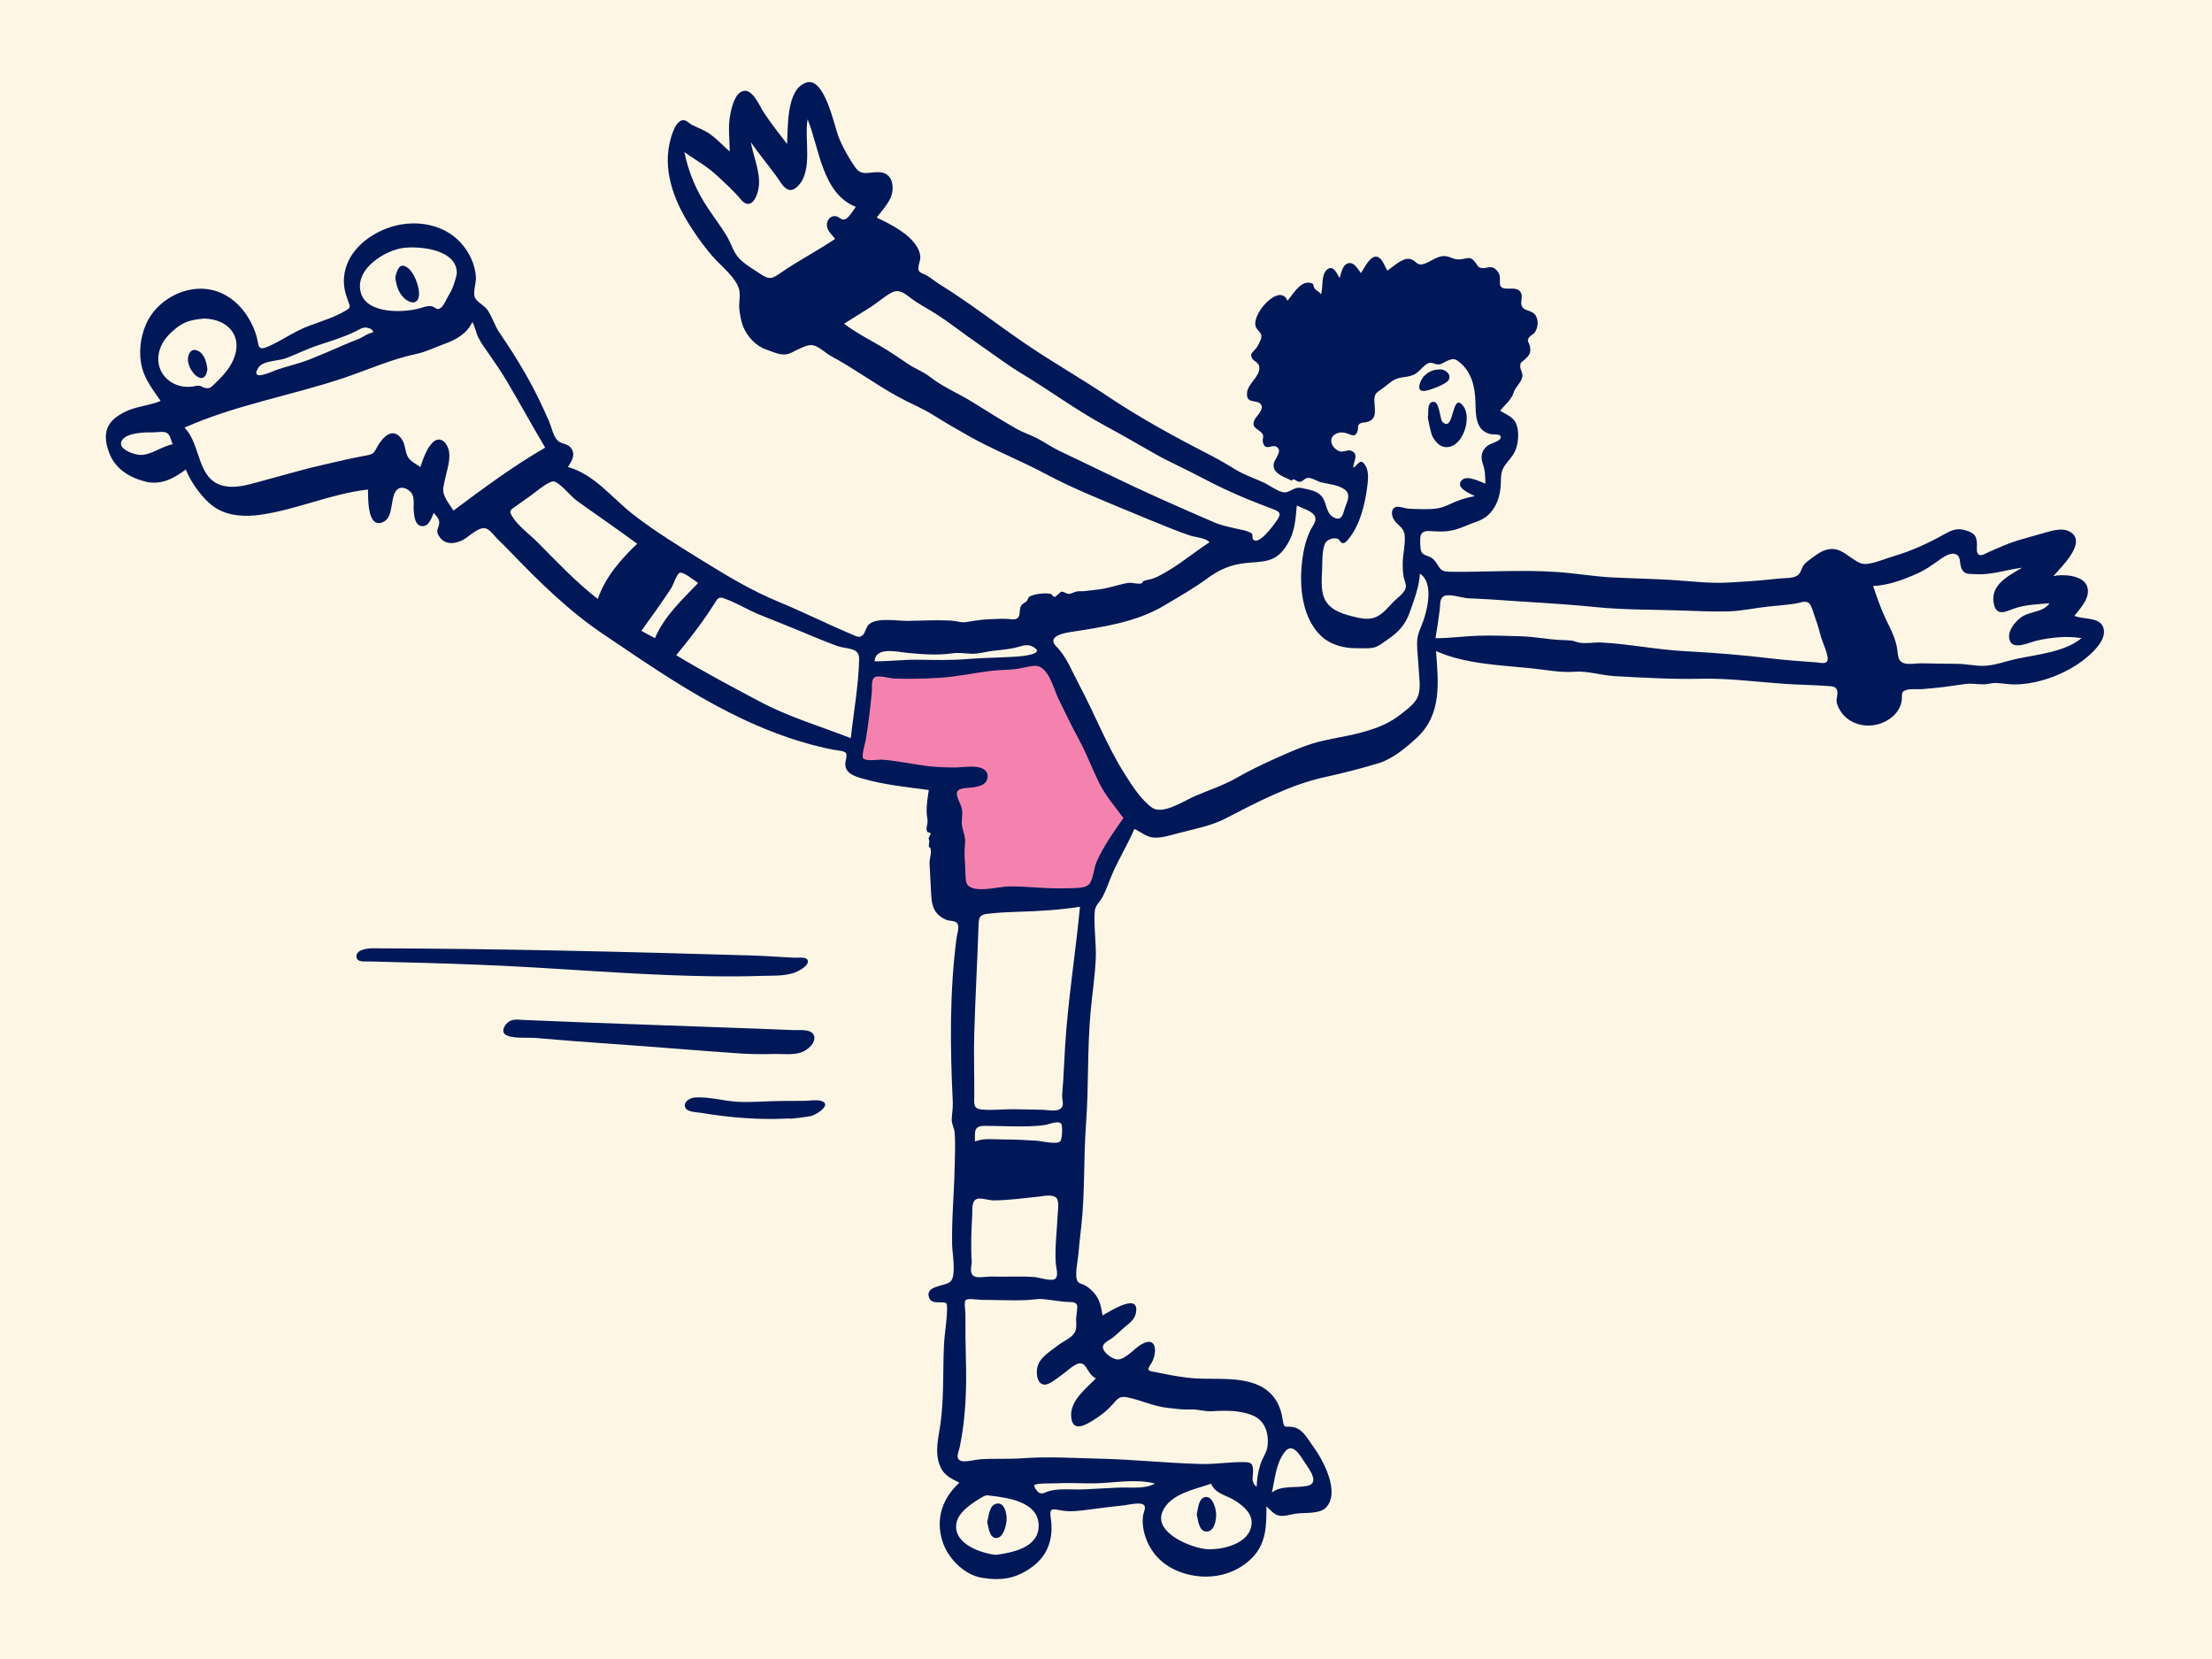
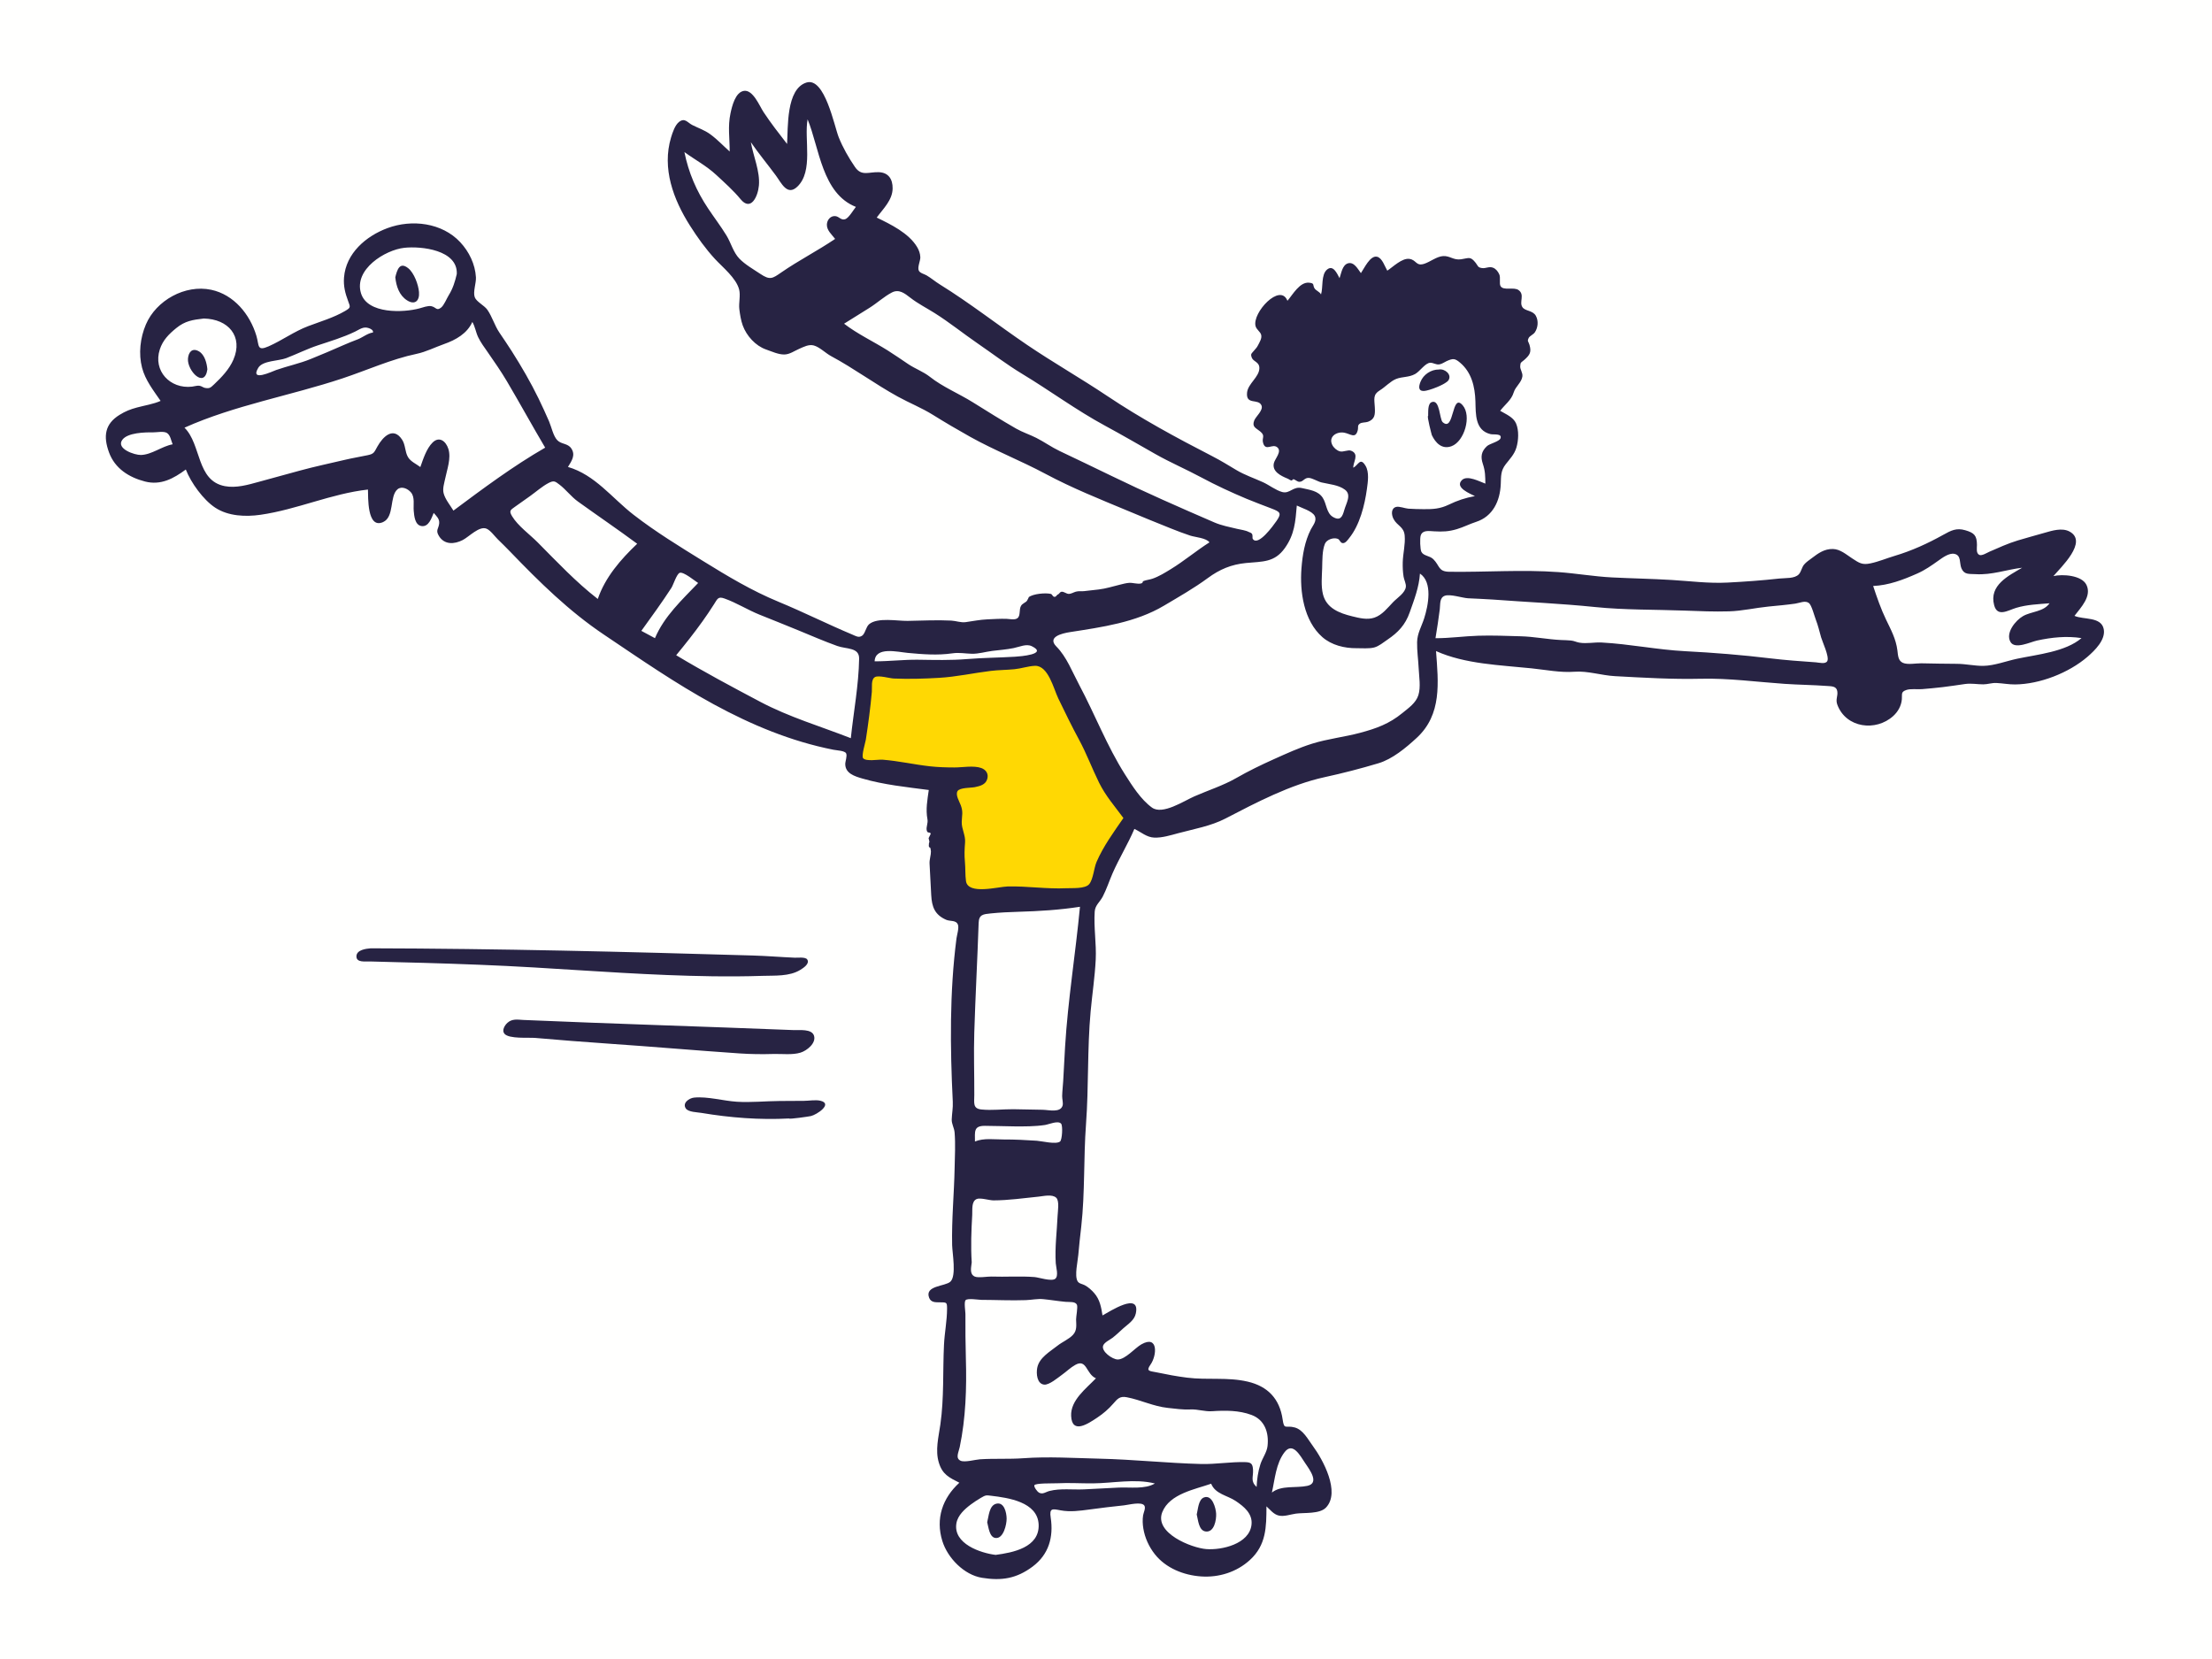
<svg xmlns="http://www.w3.org/2000/svg" viewBox="0 0 1024 768" version="1.1">
-   <g id="react-group-132" stroke="none" stroke-width="1" fill="#fef6e4" fill-rule="evenodd">
+   <g id="react-group-132" stroke="none" stroke-width="1" fill="#fffffe" fill-rule="evenodd">
    <g id="react-group-133">
      <rect id="react-rect-135" x="0" y="0" width="1024" height="768" />
-       <path d="M436.795,309.52 C426.166,310.199 415.45,309.922 404.812,309.584 C403.764,309.55 401.258,309.063 400.619,309.689 C399.885,310.41 400.041,314.384 399.919,315.368 C399.001,322.823 398.081,330.28 397.163,337.735 C396.74,341.159 396.318,344.583 395.896,348.006 C395.776,348.979 394.584,353.188 395.153,354.032 C396.188,355.568 403.599,355.919 405.552,356.295 L428.811,360.775 C431.001,361.197 436.591,361.296 437.607,363.026 C438.251,364.124 437.858,367.096 437.934,368.342 L438.566,378.619 C439.395,392.08 440.224,405.54 441.051,419 C457.513,417.677 473.974,416.354 490.433,415.03 C494.439,414.708 498.445,414.387 502.449,414.065 C503.403,413.988 505.401,414.189 506.18,413.662 C507.88,412.511 509.329,407.586 510.247,405.816 C512.584,401.305 514.922,396.794 517.26,392.282 C519.513,387.935 521.766,383.588 524.019,379.24 C524.596,378.128 526.035,376.271 526,375.055 C525.959,373.683 523.914,371.228 523.275,370.057 C521.403,366.622 519.531,363.187 517.658,359.752 C508.388,342.744 499.119,325.736 489.848,308.729 C489.378,307.867 488.329,304.732 487.41,304.256 C485.625,303.332 479.38,305.191 477.456,305.411 C463.936,306.954 450.38,308.654 436.795,309.52" id="react-path-136" fill="#f582ae" />
-       <g id="react-group-134" transform="translate(49, 38)" fill="#001858">
+       <path d="M436.795,309.52 C426.166,310.199 415.45,309.922 404.812,309.584 C403.764,309.55 401.258,309.063 400.619,309.689 C399.885,310.41 400.041,314.384 399.919,315.368 C399.001,322.823 398.081,330.28 397.163,337.735 C396.74,341.159 396.318,344.583 395.896,348.006 C395.776,348.979 394.584,353.188 395.153,354.032 C396.188,355.568 403.599,355.919 405.552,356.295 L428.811,360.775 C431.001,361.197 436.591,361.296 437.607,363.026 C438.251,364.124 437.858,367.096 437.934,368.342 L438.566,378.619 C439.395,392.08 440.224,405.54 441.051,419 C457.513,417.677 473.974,416.354 490.433,415.03 C494.439,414.708 498.445,414.387 502.449,414.065 C503.403,413.988 505.401,414.189 506.18,413.662 C507.88,412.511 509.329,407.586 510.247,405.816 C512.584,401.305 514.922,396.794 517.26,392.282 C519.513,387.935 521.766,383.588 524.019,379.24 C524.596,378.128 526.035,376.271 526,375.055 C525.959,373.683 523.914,371.228 523.275,370.057 C521.403,366.622 519.531,363.187 517.658,359.752 C508.388,342.744 499.119,325.736 489.848,308.729 C489.378,307.867 488.329,304.732 487.41,304.256 C485.625,303.332 479.38,305.191 477.456,305.411 C463.936,306.954 450.38,308.654 436.795,309.52" id="react-path-136" fill="#ffd803" />
+       <g id="react-group-134" transform="translate(49, 38)" fill="#272343">
        <path d="M231,242.303 C234.286,246.202 237.572,250.101 240.859,254 C249.572,243.245 258.286,232.49 267,221.735 C262.631,219.783 258.263,217.831 253.895,215.878 C250.018,214.146 250.513,214.97 248.06,218.404 C242.374,226.371 236.686,234.337 231,242.303" id="react-path-137" />
        <path d="M399.041,495.999 C399.027,501.666 399.014,507.333 399,513 C416.334,512.146 433.667,511.293 451,510.439 C450.213,508.062 449.425,505.684 448.638,503.308 C448.023,501.45 447.245,495.837 445.75,494.591 C444.116,493.23 436.933,494.634 434.739,494.713 C422.84,495.142 410.94,495.57 399.041,495.999" id="react-path-138" />
        <path d="M357.748,67 C337.499,79.792 317.25,92.585 297,105.378 C301.471,110.607 305.941,115.835 310.411,121.064 C311.482,122.317 311.672,123.11 312.897,122.988 C314.322,122.846 316.72,120.609 317.907,119.869 C332.262,110.934 346.616,102 360.97,93.066 C365.313,90.362 369.656,87.658 374,84.955 C368.583,78.97 363.165,72.985 357.748,67" id="react-path-139" />
        <path d="M828.225,266.944 C827.493,260.997 824.495,254.952 822.301,249.445 C819.716,242.955 816.993,236.52 814.205,230.116 C812.439,226.061 811.799,227.058 807.183,227.239 C801.788,227.449 796.393,227.661 791,227.872 C795.153,242.951 799.307,258.03 803.46,273.109 C804.179,275.719 805.341,285.505 807.607,286.826 C808.391,287.284 811.101,286.695 811.99,286.662 C814.535,286.566 817.079,286.471 819.624,286.376 C823.083,286.246 826.541,286.117 830,285.987 C829.518,279.633 829.003,273.27 828.225,266.944" id="react-path-140" />
        <path d="M485.636,648.752 C476.355,646.407 466.258,648.629 456.906,648.695 C451.397,648.734 445.9,648.366 440.393,648.65 C438.548,648.745 430.11,648.5 429.823,649.61 C429.602,650.461 431.28,652.607 431.93,652.961 C433.752,653.955 435.033,652.678 436.872,652.205 C441.854,650.919 447.68,651.712 452.8,651.468 C458.156,651.213 463.511,650.894 468.867,650.648 C474.203,650.402 481.011,651.509 485.636,648.752 M30.925,167.677 C30.213,166.045 29.92,163.456 28.284,162.434 C26.769,161.487 23.593,162.179 21.842,162.154 C18.118,162.104 10.033,162.248 7.6,165.638 C4.642,169.759 13.344,172.697 16.245,172.619 C21.287,172.482 25.875,168.609 30.925,167.677 M123.619,115.95 C124.003,114.906 122.656,114.216 121.683,113.884 C119.207,113.038 117.578,114.445 115.399,115.504 C109.897,118.177 103.915,119.944 98.127,121.875 C93.088,123.556 88.414,125.912 83.472,127.805 C79.969,129.147 72.575,128.886 70.558,132.272 C66.574,138.961 77.009,133.944 78.847,133.295 C84.123,131.435 89.739,130.288 94.91,128.162 C99.888,126.116 104.963,124.035 109.889,121.819 C112.136,120.808 114.371,119.95 116.662,119.067 C118.806,118.241 121.339,116.168 123.619,115.95 M274.19,231.883 C272.875,231.077 267.487,226.578 265.677,227.171 C264.263,227.636 262.681,232.804 261.8,234.161 C257.387,240.956 252.628,247.47 247.897,254.042 C249.996,255.172 252.096,256.3 254.196,257.429 C258.478,247.283 266.733,239.69 274.19,231.883 M355.891,268.147 C362.649,268.163 369.344,267.316 376.094,267.41 C383.658,267.515 391.09,267.72 398.646,267.103 C406.082,266.494 413.489,266.464 420.925,266.012 C423.263,265.87 436.287,264.876 428.658,261.152 C426.091,259.899 423.004,261.46 420.216,262.023 C416.986,262.675 413.726,262.919 410.461,263.312 C407.349,263.687 404.045,264.722 400.906,264.646 C397.613,264.565 395.141,263.977 391.831,264.453 C384.97,265.441 378.138,264.888 371.28,264.252 C366.551,263.813 356.17,261.154 355.891,268.147 M539.799,652.954 C544.149,649.446 551.028,650.965 556.196,649.847 C561.903,648.611 557.409,642.563 555.221,639.343 C552.94,635.985 549.505,629.275 545.67,634.244 C541.664,639.436 541.192,646.756 539.799,652.954 M402.884,500.542 C402.739,503.695 401.178,506.939 404.457,508.022 C407.604,509.06 413.006,507.482 416.267,507.201 C420.518,506.833 424.7,506.132 428.938,505.694 C430.829,505.499 432.73,505.354 434.632,505.528 C435.942,505.647 439.099,507.07 440.27,506.481 C441.708,505.758 442.405,501.857 441.23,500.353 C439.957,498.723 432.266,500.339 429.514,500.548 C420.549,501.227 411.811,500.141 402.884,500.542 M402.335,490.427 C406.463,488.727 411.366,489.523 415.712,489.499 C420.826,489.473 425.88,489.752 430.982,490.084 C433.239,490.231 439.823,491.904 441.717,490.459 C442.713,489.7 443.071,483.192 442.227,482.195 C440.849,480.565 436.525,482.526 434.754,482.791 C430.01,483.495 425.169,483.477 420.383,483.433 C415.903,483.393 411.41,483.194 406.933,483.184 C401.628,483.171 402.346,485.881 402.335,490.427 M260.351,223.613 C258.665,222.635 253.13,218.143 251.063,218.825 C249.304,219.405 247.436,224.767 246.386,226.451 C244.384,229.661 242.27,232.808 240.196,235.972 C238.87,237.995 235.335,241.65 235.939,244.384 C236.26,245.84 239.204,248.355 240.691,247.913 C242.225,247.458 244.752,241.752 245.603,240.626 C250.211,234.539 256.001,229.959 260.351,223.613 M797.031,230.204 C802.937,241.781 803.697,254.871 806.897,267.296 C807.642,270.188 808.79,273.042 809.422,275.951 C809.775,277.572 809.126,280.349 810.033,281.728 C812.305,285.182 822.812,284.085 825.079,281.045 C826.41,279.259 825.376,277.407 824.81,275.553 C824.044,273.049 824.411,270.868 823.967,268.369 C823.079,263.36 818.566,258.305 816.424,253.682 C814.085,248.631 813.01,242.555 809.659,238.044 C807.416,235.026 801.126,228.797 797.031,230.204 M411.9,681.804 C419.804,680.764 432.235,678.415 431.821,667.793 C431.409,657.236 417.568,655.361 409.863,654.435 C407.605,654.164 407.359,654.034 405.067,655.403 C403.491,656.344 401.922,657.349 400.453,658.445 C397.592,660.582 394.351,663.491 393.741,667.218 C392.191,676.684 404.965,680.964 411.9,681.804 M366.726,82.067 C370.312,82.447 365.542,78.962 364.638,78.54 C361.894,77.26 358.846,77.492 355.933,77.979 C348.885,79.157 342.647,85.074 336.624,88.733 C330.247,92.606 323.952,96.986 317.302,100.366 C314.262,101.913 311.748,103.225 309.222,105.532 C307.934,106.708 307.488,107.524 305.757,107.523 C304.797,107.523 302.657,105.28 301.635,106.578 C298.783,110.2 313.154,111.372 314.654,111.127 C322.147,109.901 328.648,107.058 335.077,103.202 C341.642,99.267 348.613,96.072 355.211,92.241 C358.062,90.584 360.504,88.388 363.105,86.42 C363.477,86.138 364.151,85.188 364.527,84.827 C365.132,85.005 365.638,84.848 366.045,84.357 C366.257,83.589 366.484,82.825 366.726,82.067 M511.681,648.851 C504.393,651.438 492.479,653.452 489.059,662.001 C485.186,671.686 502.596,678.591 509.428,679.117 C516.606,679.668 529.362,676.763 530.362,667.838 C530.937,662.701 526.864,659.422 523.058,656.86 C519.169,654.24 513.616,653.678 511.681,648.851 M45.332,109.457 C40.18,110.049 36.679,110.557 32.575,113.9 C29.17,116.675 26.364,119.478 24.977,123.759 C21.769,133.652 29.698,142.146 39.882,140.994 C41.005,140.867 42.102,140.452 43.242,140.566 C44.289,140.672 45.021,141.423 45.906,141.574 C47.992,141.928 48.396,141.562 50.108,139.939 C53.599,136.626 57.104,132.987 59.038,128.517 C63.695,117.752 56.691,109.65 45.332,109.457 M162.461,88.839 C162.961,77.698 146.001,75.867 138.181,76.714 C129.301,77.677 114.734,86.692 118.115,97.753 C121.092,107.488 137.884,106.746 145.141,104.767 C146.694,104.344 149.107,103.425 150.635,103.736 C152.93,104.201 153.041,106.09 155.204,104.38 C156.563,103.305 157.791,100.174 158.75,98.632 C160.663,95.56 161.651,92.356 162.461,88.839 M400.84,546.378 C400.606,548.763 399.695,551.83 402.263,552.966 C403.85,553.667 408.253,552.899 409.847,552.955 C416.501,553.192 423.33,552.663 429.943,553.191 C431.898,553.348 437.742,555.332 439.482,554.002 C441.183,552.701 439.855,548.633 439.742,546.812 C439.279,539.381 440.275,532.158 440.595,524.768 C440.68,522.783 441.499,517.961 439.978,516.491 C438.125,514.701 434.014,515.736 431.806,515.96 C424.918,516.657 417.831,517.679 410.906,517.694 C409.006,517.698 404.797,516.349 403.149,517.06 C400.616,518.152 401.212,521.963 401.073,524.396 C400.649,531.731 400.368,539.036 400.84,546.378 M245.972,213.718 C236.94,207.027 227.578,200.683 218.547,194.177 C215.331,191.861 212.94,188.554 209.927,186.294 C208.037,184.874 207.461,184.257 204.877,185.627 C201.892,187.211 199.117,189.698 196.363,191.663 C194.05,193.313 191.726,194.949 189.41,196.592 C187.264,198.114 186.545,198.46 188.066,200.988 C190.742,205.437 196.299,209.451 199.932,213.11 C208.898,222.138 217.655,231.479 227.729,239.278 C231.191,229.176 238.355,220.961 245.972,213.718 M347.217,57.777 C331.538,51.582 330.349,30.606 324.865,17.236 C323.167,26.389 327.672,41.265 320.066,48.453 C315.389,52.873 312.679,46.635 310.168,43.24 C306.343,38.069 302.238,33.126 298.587,27.825 C299.708,34.221 302.92,41.399 302.32,47.903 C301.848,53.009 298.584,60.004 293.834,54.213 C290.572,50.237 286.396,46.517 282.592,42.99 C278.019,38.75 272.801,36.011 267.83,32.395 C269.755,41.96 273.424,50.45 278.834,58.545 C281.609,62.699 284.646,66.688 287.266,70.944 C289.407,74.423 290.417,78.75 293.254,81.706 C295.904,84.467 299.801,86.671 302.974,88.792 C307.493,91.812 308.576,90.953 312.731,88.083 C320.774,82.529 329.507,78.082 337.602,72.598 C336.104,70.617 333.711,68.66 333.789,65.963 C333.852,63.78 335.523,61.793 337.759,62.054 C339.512,62.259 340.322,64.095 342.272,63.475 C343.921,62.951 346.174,59.015 347.217,57.777 M887.106,224.822 C879.84,225.679 873.057,228.268 865.61,227.796 C862.597,227.605 860.347,228.161 859.023,225.136 C857.966,222.72 859.048,219.048 855.727,218.39 C853.266,217.903 850.22,220.189 848.401,221.482 C845.132,223.807 842.235,225.87 838.534,227.512 C831.972,230.423 825.311,232.954 818.139,233.272 C819.875,238.541 821.702,243.818 824.105,248.826 C826.408,253.627 828.674,257.711 829.359,263.058 C829.652,265.347 829.652,267.841 831.898,268.847 C834.102,269.835 838.03,269.021 840.416,269.063 C845.879,269.161 851.345,269.289 856.808,269.302 C860.972,269.31 865.113,270.302 869.167,270.245 C874.207,270.172 879.91,267.981 884.825,266.941 C894.139,264.971 907.172,263.749 914.594,257.396 C907.724,256.315 900.726,257.051 893.977,258.531 C890.888,259.21 883.8,262.74 881.729,259.205 C879.262,254.994 884.09,249.18 887.497,247.224 C891.341,245.014 897.077,245.253 899.786,241.272 C894.669,241.704 889.278,241.893 884.331,243.398 C880.54,244.551 875.648,247.836 874.148,242.147 C871.717,232.931 880.768,228.56 887.106,224.822 M344.869,303.725 C346.153,291.525 348.509,279.196 348.718,266.913 C348.807,261.607 342.811,262.556 338.615,261.048 C332.515,258.857 326.536,256.263 320.546,253.791 C314.576,251.326 308.573,248.95 302.582,246.536 C297.143,244.346 291.923,241.033 286.439,239.086 C283.454,238.026 283.222,239.061 281.49,241.8 C279.805,244.465 278.035,247.073 276.203,249.638 C272.355,255.027 268.235,260.215 264.024,265.322 C276.694,272.95 289.92,280 302.994,286.913 C316.336,293.969 330.849,298.24 344.869,303.725 M615.527,257.444 C622.229,257.46 628.755,256.496 635.428,256.291 C642.024,256.089 648.403,256.378 654.945,256.55 C661.228,256.714 667.388,257.988 673.654,258.285 C675.178,258.357 676.762,258.351 678.277,258.52 C679.802,258.69 680.705,259.256 682.119,259.496 C685.595,260.086 688.979,259.251 692.486,259.438 C705.415,260.129 718.154,262.785 731.088,263.458 C744.382,264.151 757.359,265.183 770.593,266.777 C777.588,267.62 784.594,268.115 791.621,268.608 C793.061,268.709 796.147,269.616 796.936,267.972 C797.895,265.976 794.643,259.155 794.043,257.042 C793.266,254.295 792.626,251.487 791.581,248.823 C790.969,247.267 789.679,242.185 788.438,241.197 C786.707,239.82 784.122,241.143 782.102,241.435 C778.009,242.026 773.848,242.379 769.733,242.784 C763.64,243.387 757.543,244.826 751.455,245.009 C744.582,245.214 737.744,244.92 730.88,244.664 C717.131,244.149 703.051,244.415 689.373,243.011 C673.568,241.387 657.69,240.728 641.847,239.536 C638.092,239.253 634.326,239.182 630.567,238.956 C627.879,238.795 622.389,236.908 619.877,237.783 C617.324,238.673 617.808,241.694 617.519,244.042 C616.968,248.522 616.254,252.989 615.527,257.444 M450.951,381.775 C441.414,383.241 432.057,383.815 422.416,384.092 C418.163,384.214 413.938,384.418 409.702,384.844 C406.161,385.2 404.175,385.355 404.045,389.232 C403.468,406.239 402.544,423.062 402.021,440.075 C401.725,449.681 402.066,459.298 402.032,468.907 C402.019,472.554 401.272,475.183 405.28,475.609 C410.15,476.126 415.259,475.447 420.158,475.493 C424.668,475.537 429.179,475.647 433.688,475.746 C436.584,475.808 441.952,477.249 442.925,473.743 C443.234,472.621 442.676,470.652 442.705,469.412 C442.759,467.105 443.044,464.774 443.183,462.467 C443.502,457.175 443.734,451.878 444.056,446.586 C445.371,424.904 448.906,403.4 450.951,381.775 M341.748,111.849 C348.039,116.675 355.194,119.996 361.919,124.217 C365.143,126.241 368.255,128.412 371.414,130.533 C374.663,132.716 378.438,134.039 381.509,136.463 C387.45,141.157 394.802,144.147 401.329,148.219 C407.962,152.358 414.573,156.503 421.356,160.391 C424.358,162.112 427.64,163.146 430.719,164.698 C434.408,166.559 437.756,168.997 441.497,170.775 C449.504,174.584 457.5,178.396 465.473,182.278 C481.125,189.897 497.168,196.937 513.146,203.841 C516.551,205.312 520.131,205.958 523.72,206.827 C525.415,207.237 527.564,207.45 529.092,208.265 C529.566,208.519 530.069,208.555 530.447,208.981 C531.168,209.799 530.556,210.944 531,211.552 C533.487,214.958 540.397,205.387 542.005,203.068 C544.486,199.484 543.479,198.904 539.647,197.417 C535.782,195.917 531.881,194.503 528.057,192.901 C521.015,189.949 513.811,186.609 507.082,182.993 C500.084,179.231 492.796,176.125 485.871,172.201 C478.104,167.801 470.398,163.311 462.544,159.066 C449.291,151.905 437.117,142.876 424.242,135.103 C417.132,130.812 410.45,125.705 403.572,120.98 C396.859,116.369 390.497,111.22 383.642,106.912 C379.871,104.542 375.95,102.57 372.426,99.833 C369.792,97.788 367.164,95.689 363.863,97.406 C360.295,99.261 356.928,102.38 353.463,104.534 C349.554,106.966 345.652,109.41 341.748,111.849 M633.784,191.662 C631.744,190.593 624.246,187.741 627.766,184.246 C630.271,181.759 636.193,185.064 638.621,185.886 C638.57,182.448 638.575,180.076 637.469,176.798 C636.357,173.504 636.665,171.013 639.375,168.516 C640.614,167.374 645.109,166.389 645.63,164.891 C646.441,162.563 642.408,163.302 641.032,162.976 C633.759,161.256 634.199,153.632 634.018,147.795 C633.805,140.932 632.199,134.333 626.896,129.873 C624.5,127.858 623.636,127.855 620.684,129.178 C619.597,129.665 618.617,130.45 617.417,130.666 C615.72,130.971 614.582,129.865 613.072,129.94 C610.732,130.056 608.343,133.927 606.065,135.164 C603.115,136.766 600.211,136.288 597.296,137.434 C594.703,138.453 592.197,141.219 589.778,142.69 C586.485,144.693 587.235,146.658 587.446,150.594 C587.621,153.877 587.516,156.031 584.287,157.249 C583.246,157.642 581.415,157.465 580.529,158.097 C579.22,159.03 579.929,159.731 579.508,161.292 C578.439,165.239 576.175,162.83 573.285,162.303 C569.765,161.66 565.888,164.144 567.727,167.922 C568.384,169.274 569.797,170.505 571.21,170.926 C572.882,171.423 574.968,170.054 576.511,170.672 C580.444,172.248 577.3,175.982 577.488,178.526 C579.875,177.231 580.686,173.518 583.154,177.634 C584.936,180.608 584.227,185.127 583.784,188.374 C582.757,195.888 580.453,205.092 575.566,211.119 C574.862,211.987 573.811,213.618 572.488,213.412 C571.387,213.242 571.255,211.814 570.304,211.449 C568.263,210.663 565.137,211.827 564.355,213.717 C563.034,216.911 563.172,221.598 563.068,224.978 C562.947,228.87 562.49,233.272 563.434,237.089 C565.046,243.608 571.111,245.878 577.01,247.318 C580.298,248.119 583.902,249.055 587.23,247.928 C590.86,246.699 593.355,243.401 595.914,240.739 C597.838,238.738 601.571,236.461 601.822,233.566 C601.94,232.212 600.976,230.344 600.757,228.957 C600.408,226.755 600.31,224.53 600.368,222.301 C600.476,218.209 601.621,214.048 601.272,209.955 C600.912,205.768 597.8,205.467 596.105,202.242 C595.095,200.318 594.858,197.322 597.314,196.667 C598.742,196.287 601.415,197.37 602.961,197.48 C605.32,197.648 607.709,197.685 610.074,197.708 C614.433,197.753 617.717,197.529 621.663,195.631 C625.723,193.679 629.35,192.461 633.784,191.662 M532.722,650.362 C532.886,646.793 533.383,643.224 534.488,639.817 C535.428,636.921 537.444,634.386 537.784,631.394 C538.491,625.15 536.421,619.283 530.403,617.031 C524.566,614.846 518.243,614.881 512.15,615.291 C508.611,615.529 505.613,614.318 502.141,614.478 C498.486,614.647 495.261,614.145 491.631,613.761 C484.89,613.044 479.145,610.076 472.598,608.82 C469.394,608.206 468.286,609.573 466.326,611.828 C464.166,614.311 461.734,616.4 458.997,618.224 C454.791,621.028 447.265,626.179 446.864,617.487 C446.527,610.191 453.834,604.786 458.346,600.061 C453.775,598.119 454.166,590.905 448.855,593.808 C446.551,595.068 444.731,596.931 442.602,598.442 C440.81,599.714 436.698,603.255 434.341,602.979 C431.015,602.59 430.659,597.863 431.158,595.24 C432.063,590.476 437.042,587.734 440.577,584.936 C442.712,583.245 445.907,581.914 447.722,579.929 C449.651,577.818 449.222,575.453 449.157,572.801 C449.128,571.594 450.033,567.048 449.541,566.006 C448.784,564.399 446.162,564.824 444.293,564.658 C440.825,564.348 437.383,563.74 433.928,563.413 C431.22,563.157 428.618,563.768 425.908,563.867 C419.063,564.118 412.138,563.761 405.284,563.742 C404.04,563.738 398.829,562.848 397.963,563.924 C397.215,564.851 397.927,569.15 397.923,570.261 C397.9,577.159 397.923,584.048 398.129,590.943 C398.534,604.549 398.079,618.519 395.285,631.892 C394.779,634.315 393.186,637 395.642,638.192 C397.531,639.11 402.573,637.684 404.633,637.55 C411.313,637.113 418.066,637.543 424.71,637.058 C436.277,636.212 448.24,636.989 460.038,637.263 C475.734,637.629 491.341,639.326 507.032,639.728 C513.852,639.903 520.789,638.658 527.521,638.864 C530.167,638.945 530.916,639.615 531.065,642.45 C531.242,645.82 529.777,647.628 532.722,650.362 M203.375,169.228 C197.346,159.044 191.663,148.658 185.64,138.471 C182.92,133.871 179.865,129.498 176.828,125.105 C175.272,122.854 173.552,120.58 172.363,118.101 C171.273,115.832 170.948,113.222 169.665,111.044 C167.238,116.41 162.028,119.354 156.575,121.275 C152.338,122.767 148.204,124.905 143.784,125.826 C132.222,128.238 120.785,133.434 109.44,137.201 C85.349,145.199 59.598,149.591 36.404,159.983 C44.318,167.817 41.86,184.521 55.065,187.047 C60.319,188.053 65.806,186.436 70.834,185.051 C77.183,183.301 83.537,181.565 89.893,179.835 C96.789,177.956 103.754,176.497 110.706,174.857 C114.198,174.033 117.712,173.461 121.211,172.719 C124.125,172.1 124.16,171.495 125.687,168.749 C128.27,164.108 133.06,159.361 137.112,165.484 C138.761,167.978 138.412,171.108 139.858,173.58 C141.093,175.691 143.734,176.786 145.591,178.212 C146.879,174.575 148.418,169.648 151.265,166.854 C154.371,163.805 157.457,166.258 158.575,169.841 C159.918,174.147 157.938,179.386 157.072,183.622 C156.649,185.693 155.846,188.072 156.332,190.196 C156.978,193.018 159.437,195.927 160.902,198.376 C174.595,188.17 188.583,177.748 203.375,169.228 M471.063,340.69 C467.053,335.255 462.815,330.439 459.806,324.35 C456.589,317.843 453.987,310.834 450.556,304.492 C447.149,298.194 444.013,291.777 440.903,285.311 C438.732,280.798 436.261,269.963 430.044,270.234 C426.939,270.37 423.771,271.489 420.647,271.795 C416.985,272.156 413.308,272.135 409.65,272.582 C401.627,273.563 393.817,275.318 385.72,275.793 C378.762,276.202 371.714,276.411 364.747,276.108 C362.849,276.026 357.907,274.547 356.147,275.394 C354.095,276.382 354.781,280.235 354.608,282.207 C353.953,289.624 352.951,297.048 351.824,304.405 C351.631,305.66 349.692,311.93 350.56,312.99 C351.898,314.625 357.649,313.532 359.525,313.677 C366.924,314.246 374.194,315.936 381.565,316.754 C385.303,317.168 389.046,317.264 392.805,317.277 C396.457,317.29 401.785,316.282 405.249,317.533 C407.477,318.338 408.741,320.231 408.022,322.642 C407.229,325.3 404.651,325.894 402.26,326.392 C400.507,326.756 395.422,326.553 394.318,328.165 C393.123,329.91 395.216,333.198 395.806,334.853 C396.937,338.025 396.295,339.387 396.212,342.49 C396.122,345.755 398.013,348.629 397.761,351.931 C397.515,355.159 397.381,357.736 397.695,361.027 C397.972,363.918 397.779,367.085 398.185,369.893 C399.124,376.393 413.178,372.461 417.539,372.364 C426.554,372.162 435.605,373.62 444.586,373.188 C447.228,373.061 453.355,373.541 455.217,371.297 C457.106,369.025 457.406,363.84 458.624,361.028 C461.804,353.68 466.545,347.239 471.063,340.69 M551.333,196.024 C550.676,203.565 550.31,209.374 545.794,215.72 C540.973,222.496 535.428,221.889 527.815,222.634 C520.982,223.303 515.621,225.561 510.132,229.601 C503.677,234.352 496.715,238.297 489.836,242.386 C476.75,250.166 461.143,252.317 446.283,254.629 C442.547,255.211 435.65,256.883 440.046,261.311 C444.772,266.072 447.419,273.097 450.595,279.053 C457.875,292.71 463.456,307.379 471.76,320.458 C475.114,325.742 479.128,332.118 484.277,335.849 C489.165,339.389 498.977,332.814 503.953,330.639 C510.42,327.812 517.206,325.667 523.299,322.179 C528.982,318.925 534.766,316.118 540.739,313.44 C546.604,310.809 552.284,308.19 558.427,306.27 C565.655,304.011 573.293,303.209 580.635,301.241 C588.168,299.223 594.113,297.083 600.2,292.09 C603.029,289.771 606.476,287.451 607.615,283.785 C608.781,280.035 607.922,275.252 607.746,271.406 C607.561,267.387 606.936,263.27 607.018,259.249 C607.1,255.196 609.088,252.015 610.289,248.248 C612.183,242.305 614.338,231.529 608.339,227.527 C607.916,233.876 605.677,239.574 603.58,245.53 C601.56,251.267 598.243,254.776 593.284,258.121 C591.397,259.393 589.356,261.165 587.122,261.743 C584.754,262.357 581.439,262.042 578.977,262.069 C573.438,262.127 567.437,260.676 563.171,256.943 C554.536,249.384 552.651,235.837 553.485,225.091 C553.966,218.911 554.984,212.684 557.817,207.108 C558.791,205.19 560.728,203.144 559.647,200.899 C558.515,198.548 553.449,197.125 551.333,196.024 M380.959,327.71 C370.774,326.381 360.168,325.299 350.275,322.424 C346.675,321.378 342.333,320.054 342.295,315.737 C342.283,314.412 343.275,312.019 342.704,310.773 C342.119,309.496 338.472,309.41 336.784,309.074 C317.163,305.183 298.938,297.577 281.422,288.052 C263.707,278.418 247.343,267.05 230.627,255.823 C214.318,244.87 200.767,231.493 187.211,217.426 C185.328,215.472 183.396,213.568 181.451,211.675 C180.032,210.293 178.061,207.479 176.196,206.729 C172.843,205.381 168.155,210.488 165.191,212.008 C161.334,213.986 156.734,214.285 154.189,210.117 C152.508,207.364 154.071,206.861 154.312,204.27 C154.51,202.14 153.052,200.933 151.77,199.45 C150.781,201.784 149.466,206.055 146.1,205.524 C143.075,205.048 142.743,200.878 142.528,198.501 C142.276,195.729 143.14,192.208 141.264,189.965 C139.789,188.2 136.906,186.91 135.017,188.509 C131.217,191.725 133.682,201.304 128.319,203.692 C120.758,207.057 121.495,191.699 121.335,188.629 C104.407,190.501 88.497,197.895 71.551,200.315 C64.654,201.3 56.688,200.977 50.669,197.04 C45.134,193.421 39.386,185.457 37.02,179.346 C31.343,183.554 25.408,186.78 18.119,184.903 C10.709,182.994 4.19,178.883 1.468,171.435 C-1.266,163.96 -0.475,158.267 6.349,154.048 C9.141,152.321 11.348,151.475 14.421,150.641 C17.824,149.718 22.134,149.05 25.346,147.588 C22.034,142.748 18.266,138.007 16.76,132.224 C15.062,125.702 15.91,118.364 18.543,112.197 C23.303,101.051 36.684,93.594 48.737,96.141 C59.256,98.364 66.7,107.47 69.687,117.43 C71.045,121.958 69.853,124.758 75.392,122.309 C81.682,119.526 87.186,115.432 93.683,112.977 C99.32,110.846 105.466,109.056 110.688,105.997 C113.391,104.414 113.264,104.278 112.162,101.373 C110.794,97.765 109.948,94.406 110.253,90.485 C111.126,79.259 120.418,71.301 130.361,67.607 C141.634,63.42 155.612,65.074 164.059,74.123 C168.163,78.52 170.964,84.298 171.322,90.348 C171.482,93.03 169.883,97.106 170.775,99.579 C171.551,101.73 175.223,103.38 176.64,105.436 C178.888,108.701 179.929,112.608 182.16,115.929 C184.094,118.804 186.053,121.656 187.911,124.583 C192.426,131.688 196.657,138.968 200.347,146.538 C202.035,150.001 203.62,153.514 205.166,157.043 C206.229,159.463 207.105,163.884 209.015,165.812 C210.945,167.761 213.822,167.137 215.478,169.604 C217.565,172.71 215.583,175.456 213.929,178.162 C226.505,181.846 234.227,192.494 244.291,200.298 C254.45,208.174 265.601,214.995 276.522,221.749 C287.89,228.779 299.051,235.48 311.428,240.589 C322.96,245.35 334.108,250.961 345.609,255.782 C347.22,256.458 348.476,257.354 350.071,256.305 C351.546,255.333 351.842,252.201 353.383,250.932 C357.288,247.716 366.474,249.5 371.121,249.427 C377.824,249.323 384.624,248.944 391.322,249.29 C393.589,249.407 395.78,250.311 398.001,250.011 C401.406,249.554 404.585,248.858 408.128,248.714 C411.077,248.594 414.021,248.376 416.975,248.482 C418.376,248.532 420.744,249.133 422,248.18 C423.567,246.993 422.623,244.143 423.693,242.415 C424.387,241.295 425.759,240.989 426.431,240.106 C426.345,240.218 427.501,238.225 427.18,238.478 C429.245,236.849 435.02,236.356 437.46,236.937 C438.164,237.104 438.279,238.29 439.166,238.293 C440.049,238.296 440.117,237.403 440.741,237.19 C441.389,236.967 441.563,236.07 442.429,235.934 C443.387,235.783 444.613,236.86 445.65,236.92 C446.818,236.987 447.933,236.213 449.019,235.911 C450.464,235.511 451.578,235.804 452.781,235.662 C454.975,235.402 457.334,235.155 459.613,234.888 C462.928,234.5 466.157,233.465 469.391,232.679 C470.808,232.333 472.225,231.931 473.687,231.821 C475.375,231.692 477.572,232.487 479.165,232.111 C480.528,231.79 479.418,231.303 480.599,230.894 C481.876,230.451 483.256,230.33 484.551,229.882 C487.525,228.852 490.269,227.142 492.941,225.511 C499.165,221.712 504.733,216.978 510.886,213.077 C509.481,211.033 504.252,210.687 502.04,209.964 C498.995,208.969 496.007,207.803 493.029,206.628 C486.258,203.955 479.537,201.152 472.818,198.353 C460.073,193.043 447.255,187.92 435.074,181.405 C423.631,175.286 411.41,170.517 400.064,164.179 C394.292,160.954 388.513,157.56 382.902,154.063 C377.674,150.805 372.049,148.584 366.633,145.605 C356.054,139.785 346.337,132.544 335.717,126.848 C333.209,125.503 330.424,122.655 327.718,121.923 C325.391,121.294 323.031,122.592 320.929,123.502 C318.702,124.466 316.612,126.049 314.112,126.103 C311.36,126.163 308.21,124.68 305.613,123.781 C300.787,122.112 296.595,117.485 294.84,112.666 C293.983,110.31 293.586,107.693 293.269,105.214 C292.894,102.276 293.886,98.822 293.17,96.028 C291.809,90.714 285.521,85.724 282.005,81.912 C277.639,77.179 273.855,71.882 270.408,66.453 C262.704,54.314 257.358,39.916 261.653,25.629 C262.308,23.451 263.475,19.853 265.402,18.404 C268.077,16.39 269.222,18.74 271.536,19.907 C274.41,21.358 277.137,22.202 279.831,24.173 C283.097,26.56 285.784,29.472 288.794,32.143 C288.81,25.976 287.85,20.57 289.181,14.394 C289.864,11.224 291.393,4.63 295.425,4.065 C299.609,3.478 302.609,11.06 304.429,13.826 C307.814,18.966 311.597,23.789 315.363,28.65 C315.852,21.109 314.851,3.18 324.332,0.214 C332.827,-2.445 337.219,20.45 339.277,25.573 C341.196,30.353 343.891,35.075 346.807,39.321 C349.862,43.77 353.192,41.504 357.927,41.713 C362.303,41.906 364.271,44.934 364.223,49.226 C364.161,54.657 359.846,58.624 356.86,62.721 C363.322,65.845 371.689,69.908 375.549,76.341 C376.405,77.766 376.994,79.402 377.047,81.084 C377.098,82.747 375.577,85.792 376.367,87.329 C376.944,88.453 378.892,88.86 379.929,89.472 C382.075,90.738 383.98,92.376 386.101,93.688 C399.997,102.291 413.062,112.57 426.467,121.652 C438.572,129.853 451.394,137.158 463.637,145.354 C479.206,155.775 495.575,164.642 512.24,173.209 C516.083,175.186 519.648,177.381 523.337,179.593 C527.123,181.863 531.641,183.396 535.681,185.234 C538.513,186.521 541.601,188.971 544.573,189.773 C548.109,190.728 549.598,186.976 553.718,187.949 C557.274,188.788 561.149,189.159 563.285,192.359 C565.156,195.165 564.982,199.457 567.996,201.271 C571.491,203.372 572.471,201.119 573.279,198.2 C574.198,194.878 576.794,191.08 573.608,188.689 C570.599,186.43 566.336,186.181 562.815,185.346 C561.031,184.923 558.665,183.379 556.966,183.239 C554.844,183.064 554.347,185.042 552.543,185.045 C551.584,185.046 550.741,184.118 549.827,183.823 C549.621,183.757 549.08,184.513 548.831,184.443 C547.938,184.193 547.866,183.894 546.994,183.537 C543.889,182.261 539.783,180.25 540.72,176.374 C541.222,174.294 544.629,170.949 542.251,169.042 C540.017,167.249 537.017,170.988 535.785,167.246 C534.911,164.588 537.044,163.875 534.331,161.687 C532.337,160.078 530.5,159.641 531.604,156.691 C532.313,154.791 536.006,151.902 534.948,149.611 C533.449,146.369 527.746,149.647 528.296,143.789 C528.688,139.594 533.964,136.565 533.999,132.437 C534.024,129.482 531.222,129.503 530.494,127.583 C529.774,125.686 530.431,125.693 531.482,124.361 C532.262,123.371 532.769,123.042 533.351,121.876 C534.06,120.458 535.283,118.622 534.823,116.973 C534.41,115.49 532.674,114.609 532.238,112.966 C530.593,106.779 543.662,92.721 546.992,101.24 C549.464,98.38 552.705,92.392 557.074,92.872 C559.716,93.162 558.586,93.916 559.504,95.442 C560.169,96.549 562.015,97.112 562.538,98.31 C563.574,95.094 562.475,89.134 565.354,86.774 C568.159,84.474 569.922,88.521 571.115,90.773 C571.883,88.648 572.376,84.661 575.024,83.899 C577.858,83.085 579.626,86.63 581.006,88.435 C582.493,86.323 585.28,80.096 588.491,80.855 C590.899,81.424 592.091,85.445 593.217,87.301 C595.852,85.57 600.005,81.402 603.416,81.843 C606.739,82.271 606.446,85.386 610.332,84.112 C613.149,83.187 616.078,80.731 619.069,80.547 C622.222,80.353 623.889,82.563 627.391,82.027 C631.108,81.458 631.676,80.593 634.099,83.628 C635.295,85.126 634.978,85.783 637.054,86.096 C638.809,86.362 640.346,85.202 642.186,85.933 C643.548,86.473 644.499,87.734 645.069,89.03 C645.742,90.561 644.962,93.213 645.634,94.418 C646.927,96.734 651.814,94.69 654.008,96.299 C656.968,98.47 654.181,101.766 655.757,104.172 C657.022,106.103 660.586,105.611 662.005,108.218 C663.291,110.579 662.989,113.699 661.497,115.887 C660.871,116.806 659.11,117.568 658.697,118.4 C657.846,120.116 658.56,119.916 659.055,121.67 C660.002,125.024 659.244,126.29 656.659,128.585 C655.163,129.912 654.851,129.531 654.751,131.548 C654.674,133.105 655.999,134.548 655.753,136.29 C655.353,139.12 652.569,140.899 651.731,143.681 C650.652,147.262 647.702,149.222 645.479,152.169 C648.107,153.755 651.561,155.069 652.836,158.045 C654.228,161.292 653.97,165.913 652.984,169.206 C652.037,172.363 650.011,174.377 648.063,176.882 C645.692,179.932 645.894,182.351 645.747,186.073 C645.437,193.943 642.06,201.089 634.342,203.589 C631.28,204.58 628.515,206.039 625.408,206.963 C621.61,208.095 618.83,208.187 614.889,207.963 C612.424,207.824 609.54,207.292 608.683,209.903 C608.254,211.208 608.41,216.288 608.996,217.447 C609.997,219.432 612.834,219.168 614.544,220.885 C617.627,223.98 616.755,226.618 621.958,226.69 C638.814,226.925 655.617,225.624 672.473,226.844 C680.785,227.446 688.92,228.883 697.265,229.306 C706.449,229.77 715.658,229.925 724.836,230.483 C733.5,231.009 741.977,232.144 750.686,231.695 C758.82,231.276 766.632,230.718 774.733,229.82 C777.504,229.512 781.797,229.954 783.755,227.835 C784.84,226.66 785.09,224.646 786.173,223.352 C787.174,222.158 788.531,221.294 789.759,220.362 C792.736,218.102 795.543,216.07 799.471,216.144 C802.912,216.21 805.656,218.696 808.462,220.524 C811.717,222.647 813.065,223.622 816.924,222.799 C820.772,221.98 824.301,220.46 828.054,219.342 C835.973,216.985 843.393,213.595 850.606,209.574 C854.159,207.593 856.662,206.261 860.754,207.454 C864.948,208.676 866.141,209.879 866.192,214.235 C866.207,215.618 865.68,218.076 867.27,218.875 C868.423,219.454 870.963,217.837 871.942,217.412 C876.27,215.534 880.518,213.578 885.043,212.207 C889.171,210.955 893.351,209.845 897.496,208.65 C900.965,207.649 905.589,206.201 909.044,208.063 C917.773,212.766 904.929,224.717 901.594,228.693 C905.753,227.696 914.681,228.265 916.868,232.729 C919.458,238.013 914.267,243.252 911.338,247.093 C915.44,248.961 923.724,247.354 924.88,253.237 C925.851,258.176 920.714,263.15 917.366,266.039 C908.699,273.517 895.258,278.752 883.813,278.851 C880.908,278.876 878.078,278.31 875.19,278.172 C873.076,278.072 871.169,278.803 869.115,278.806 C866.221,278.809 863.654,278.24 860.668,278.649 C857.227,279.119 853.814,279.697 850.357,280.086 C847.15,280.447 843.941,280.776 840.723,281.026 C838.603,281.193 835.404,280.725 833.434,281.437 C830.884,282.358 831.628,283.279 831.421,285.731 C831.165,288.743 829.64,291.465 827.422,293.473 C819.361,300.769 805.634,299.017 801.583,288.308 C800.597,285.704 801.906,284.343 801.534,281.995 C801.161,279.632 798.963,279.712 796.811,279.553 C790.261,279.068 783.626,279.023 777.048,278.569 C764.315,277.692 751.2,275.906 738.473,276.21 C725.19,276.526 711.824,275.727 698.555,275.006 C692.364,274.669 685.95,272.498 679.857,272.967 C673.384,273.463 666.51,272.069 660.003,271.393 C645.457,269.881 629.221,269.442 615.78,263.399 C616.842,277.97 618.608,292.763 606.784,303.63 C601.83,308.184 595.605,313.4 589.109,315.341 C580.735,317.844 572.709,319.918 564.188,321.775 C548.343,325.228 532.6,333.492 518.305,340.915 C511.582,344.407 503.692,345.768 496.402,347.725 C492.931,348.658 489.019,349.887 485.378,349.757 C481.79,349.629 479.3,347.191 476.133,345.735 C473.103,352.874 469.012,359.41 465.962,366.455 C464.45,369.951 463.258,373.667 461.496,377.048 C460.152,379.625 457.978,381.01 457.773,383.998 C457.273,391.252 458.6,398.819 458.244,406.155 C457.856,414.156 456.613,422.276 455.88,430.287 C454.295,447.598 455.035,465.028 453.749,482.362 C452.574,498.198 453.308,513.912 451.551,529.762 C451.064,534.161 450.523,538.556 450.171,542.97 C449.94,545.866 448.337,552.534 449.847,555.13 C450.507,556.265 452.093,556.387 453.154,556.955 C454.809,557.843 456.314,559.201 457.551,560.614 C460.162,563.597 460.786,567.15 461.381,570.951 C464.761,569.133 478.93,559.803 476.808,570.021 C476.151,573.19 473.276,574.898 471.008,576.92 C469.345,578.402 467.759,579.974 465.99,581.332 C464.797,582.248 462.269,583.384 461.693,584.88 C460.665,587.554 465.977,591.372 468.483,591.342 C472.005,591.302 476.4,586.018 479.384,584.334 C487.303,579.861 486.588,589.52 483.602,593.718 C481.349,596.886 483.254,596.642 486.353,597.285 C491.196,598.291 495.669,599.149 500.592,599.763 C510,600.937 519.259,599.421 528.596,601.593 C537.892,603.758 543.419,609.558 544.773,619.123 C545.489,624.176 546.161,621.639 550.403,622.824 C554.322,623.92 556.535,628.4 558.79,631.438 C563.293,637.5 571.71,652.771 564.814,659.918 C561.886,662.953 554.776,662.182 550.922,662.701 C548.442,663.033 545.457,664.19 542.955,663.591 C540.577,663.022 538.995,660.894 537.279,659.334 C537.256,668.928 537.198,677.262 529.596,684.189 C523.462,689.78 515.259,692.346 507.033,691.78 C498.972,691.226 490.694,687.946 485.586,681.466 C482.89,678.047 480.971,673.853 480.276,669.545 C479.955,667.56 479.863,665.473 480.173,663.479 C480.358,662.294 481.485,660.145 480.769,659.001 C479.515,656.997 473.369,658.663 471.341,658.867 C465.986,659.408 460.646,660.083 455.311,660.798 C450.901,661.389 446.402,662.016 441.977,661.18 C438.174,660.462 436.72,660.052 437.405,664.552 C438.78,673.606 436.489,681.637 429.044,687.204 C421.593,692.774 414.717,693.877 405.606,692.411 C397.281,691.07 389.666,683.21 387.241,675.389 C384.013,664.98 387.341,655.498 395.115,648.392 C390.4,646.003 387.273,644.593 385.61,639.076 C383.871,633.309 385.496,627.244 386.318,621.461 C388.084,609.042 387.396,596.955 388.003,584.496 C388.269,578.999 389.405,573.403 389.423,567.92 C389.433,564.794 389.26,564.906 386.042,564.881 C384.046,564.866 381.93,565.005 381.09,562.679 C379.061,557.068 388.58,557.542 390.974,555.308 C393.829,552.645 391.857,542.138 391.774,538.441 C391.503,526.431 392.69,514.7 392.923,502.722 C393.029,497.311 393.358,491.622 392.911,486.23 C392.732,484.078 391.501,482.339 391.583,480.197 C391.687,477.455 392.216,474.892 392.074,472.038 C390.833,446.938 390.56,421.374 393.781,396.439 C393.973,394.946 395.028,391.585 394.464,390.085 C393.609,387.814 390.894,388.619 388.997,387.787 C383.69,385.461 382.378,381.768 382.089,376.361 C381.917,373.157 381.747,369.952 381.581,366.747 C381.495,365.101 381.411,363.454 381.322,361.807 C381.218,359.899 382.003,357.753 381.958,356.15 C381.943,355.636 381.721,354.867 381.717,354.563 C381.102,354.261 380.863,353.818 380.997,353.232 C380.969,352.681 381.058,352.144 381.261,351.622 C381.293,351.934 380.892,349.855 380.857,350.038 C380.913,349.754 381.953,348.067 381.849,347.863 C381.363,346.908 380.333,348.068 379.989,346.289 C379.702,344.795 380.674,343.039 380.348,341.29 C379.476,336.622 380.299,332.434 380.959,327.71" id="react-path-141" />
        <path d="M122.657,401 C181.616,401.136 240.713,402.59 299.523,404.331 C306.004,404.523 312.506,405.071 318.99,405.349 C320.118,405.396 323.828,404.925 324.664,406.133 C326.024,408.104 322.91,410.108 321.443,411.007 C316.395,414.097 309.713,413.557 303.992,413.752 C296.099,414.02 288.202,414.05 280.305,413.94 C252.868,413.559 225.418,411.474 198.039,409.852 C181.174,408.853 164.256,408.241 147.367,407.744 C139.031,407.499 130.688,407.363 122.352,407.088 C120.101,407.014 116,407.716 116,404.758 C116,401.675 120.498,401.167 122.657,401" id="react-path-142" />
        <path d="M193.168,434.163 C234.888,435.961 276.637,437.193 318.361,438.858 C321.066,438.967 326.824,438.169 327.839,441.488 C328.896,444.938 324.497,448.4 321.586,449.295 C317.806,450.457 312.993,449.806 309.048,449.917 C303.739,450.067 298.694,450.02 293.403,449.662 C273.242,448.297 253.114,446.525 232.948,445.156 C221.532,444.382 210.124,443.465 198.725,442.481 C195.685,442.219 186.657,443.033 184.528,440.556 C183.216,439.03 184.606,436.671 185.902,435.494 C188.037,433.557 190.491,433.996 193.168,434.163" id="react-path-143" />
        <path d="M316.268,479.773 C302.71,480.502 289.001,479.428 275.674,477.19 C273.858,476.884 269.661,476.85 268.501,475.163 C266.728,472.588 270.059,470.342 272.299,470.114 C278.507,469.484 285.888,471.65 292.152,472.032 C298.704,472.431 305.346,471.733 311.914,471.681 C315.669,471.651 319.423,471.625 323.179,471.613 C325.381,471.606 328.548,471.049 330.723,471.549 C336.809,472.947 329.069,478.071 326.359,478.662 C325.418,478.867 316.299,480.219 316.268,479.773" id="react-path-144" />
        <path d="M612.132,154.521 C612.222,152.93 611.809,148.909 613.777,148.155 C617.617,146.685 617.363,156.11 618.859,157.437 C624.351,162.302 622.871,143.558 628.104,149.603 C632.356,154.515 628.941,166.351 622.959,168.559 C618.553,170.185 615.554,167.056 613.842,163.432 C613.802,163.348 611.422,154.483 612.132,154.521" id="react-path-145" />
        <path d="M617.105,133.06 C619.755,132.556 623.206,135.309 621.582,137.975 C620.395,139.925 612.351,142.948 610.172,142.999 C607.497,143.062 607.724,140.934 608.579,138.768 C609.915,135.377 613.481,133.022 617.105,133.06" id="react-path-146" />
        <path d="M134,90.352 C134.815,86.96 136.016,82.942 140.031,86.211 C142.727,88.408 144.698,93.825 144.969,97.213 C145.293,101.27 143.066,103.333 139.466,101.057 C135.813,98.748 134.42,94.491 134,90.352" id="react-path-147" />
        <path d="M47,133.003 C45.694,142.073 37.649,133.632 38.012,128.099 C38.2,125.22 39.849,122.86 42.981,124.587 C45.785,126.134 46.761,130.202 47,133.003" id="react-path-148" />
        <path d="M505,663.089 C505.598,660.837 505.729,656.202 508.334,655.214 C512.187,653.753 513.859,660.157 513.987,662.735 C514.127,665.528 513.151,671.464 509.151,670.971 C505.871,670.567 505.655,665.535 505,663.089" id="react-path-149" />
        <path d="M408,666.683 C408.737,663.926 408.88,658.946 412.192,658.112 C415.838,657.193 416.955,662.164 416.999,664.975 C417.041,667.601 415.571,674.403 411.854,673.981 C408.993,673.657 408.612,668.91 408,666.683" id="react-path-150" />
      </g>
    </g>
  </g>
</svg>
